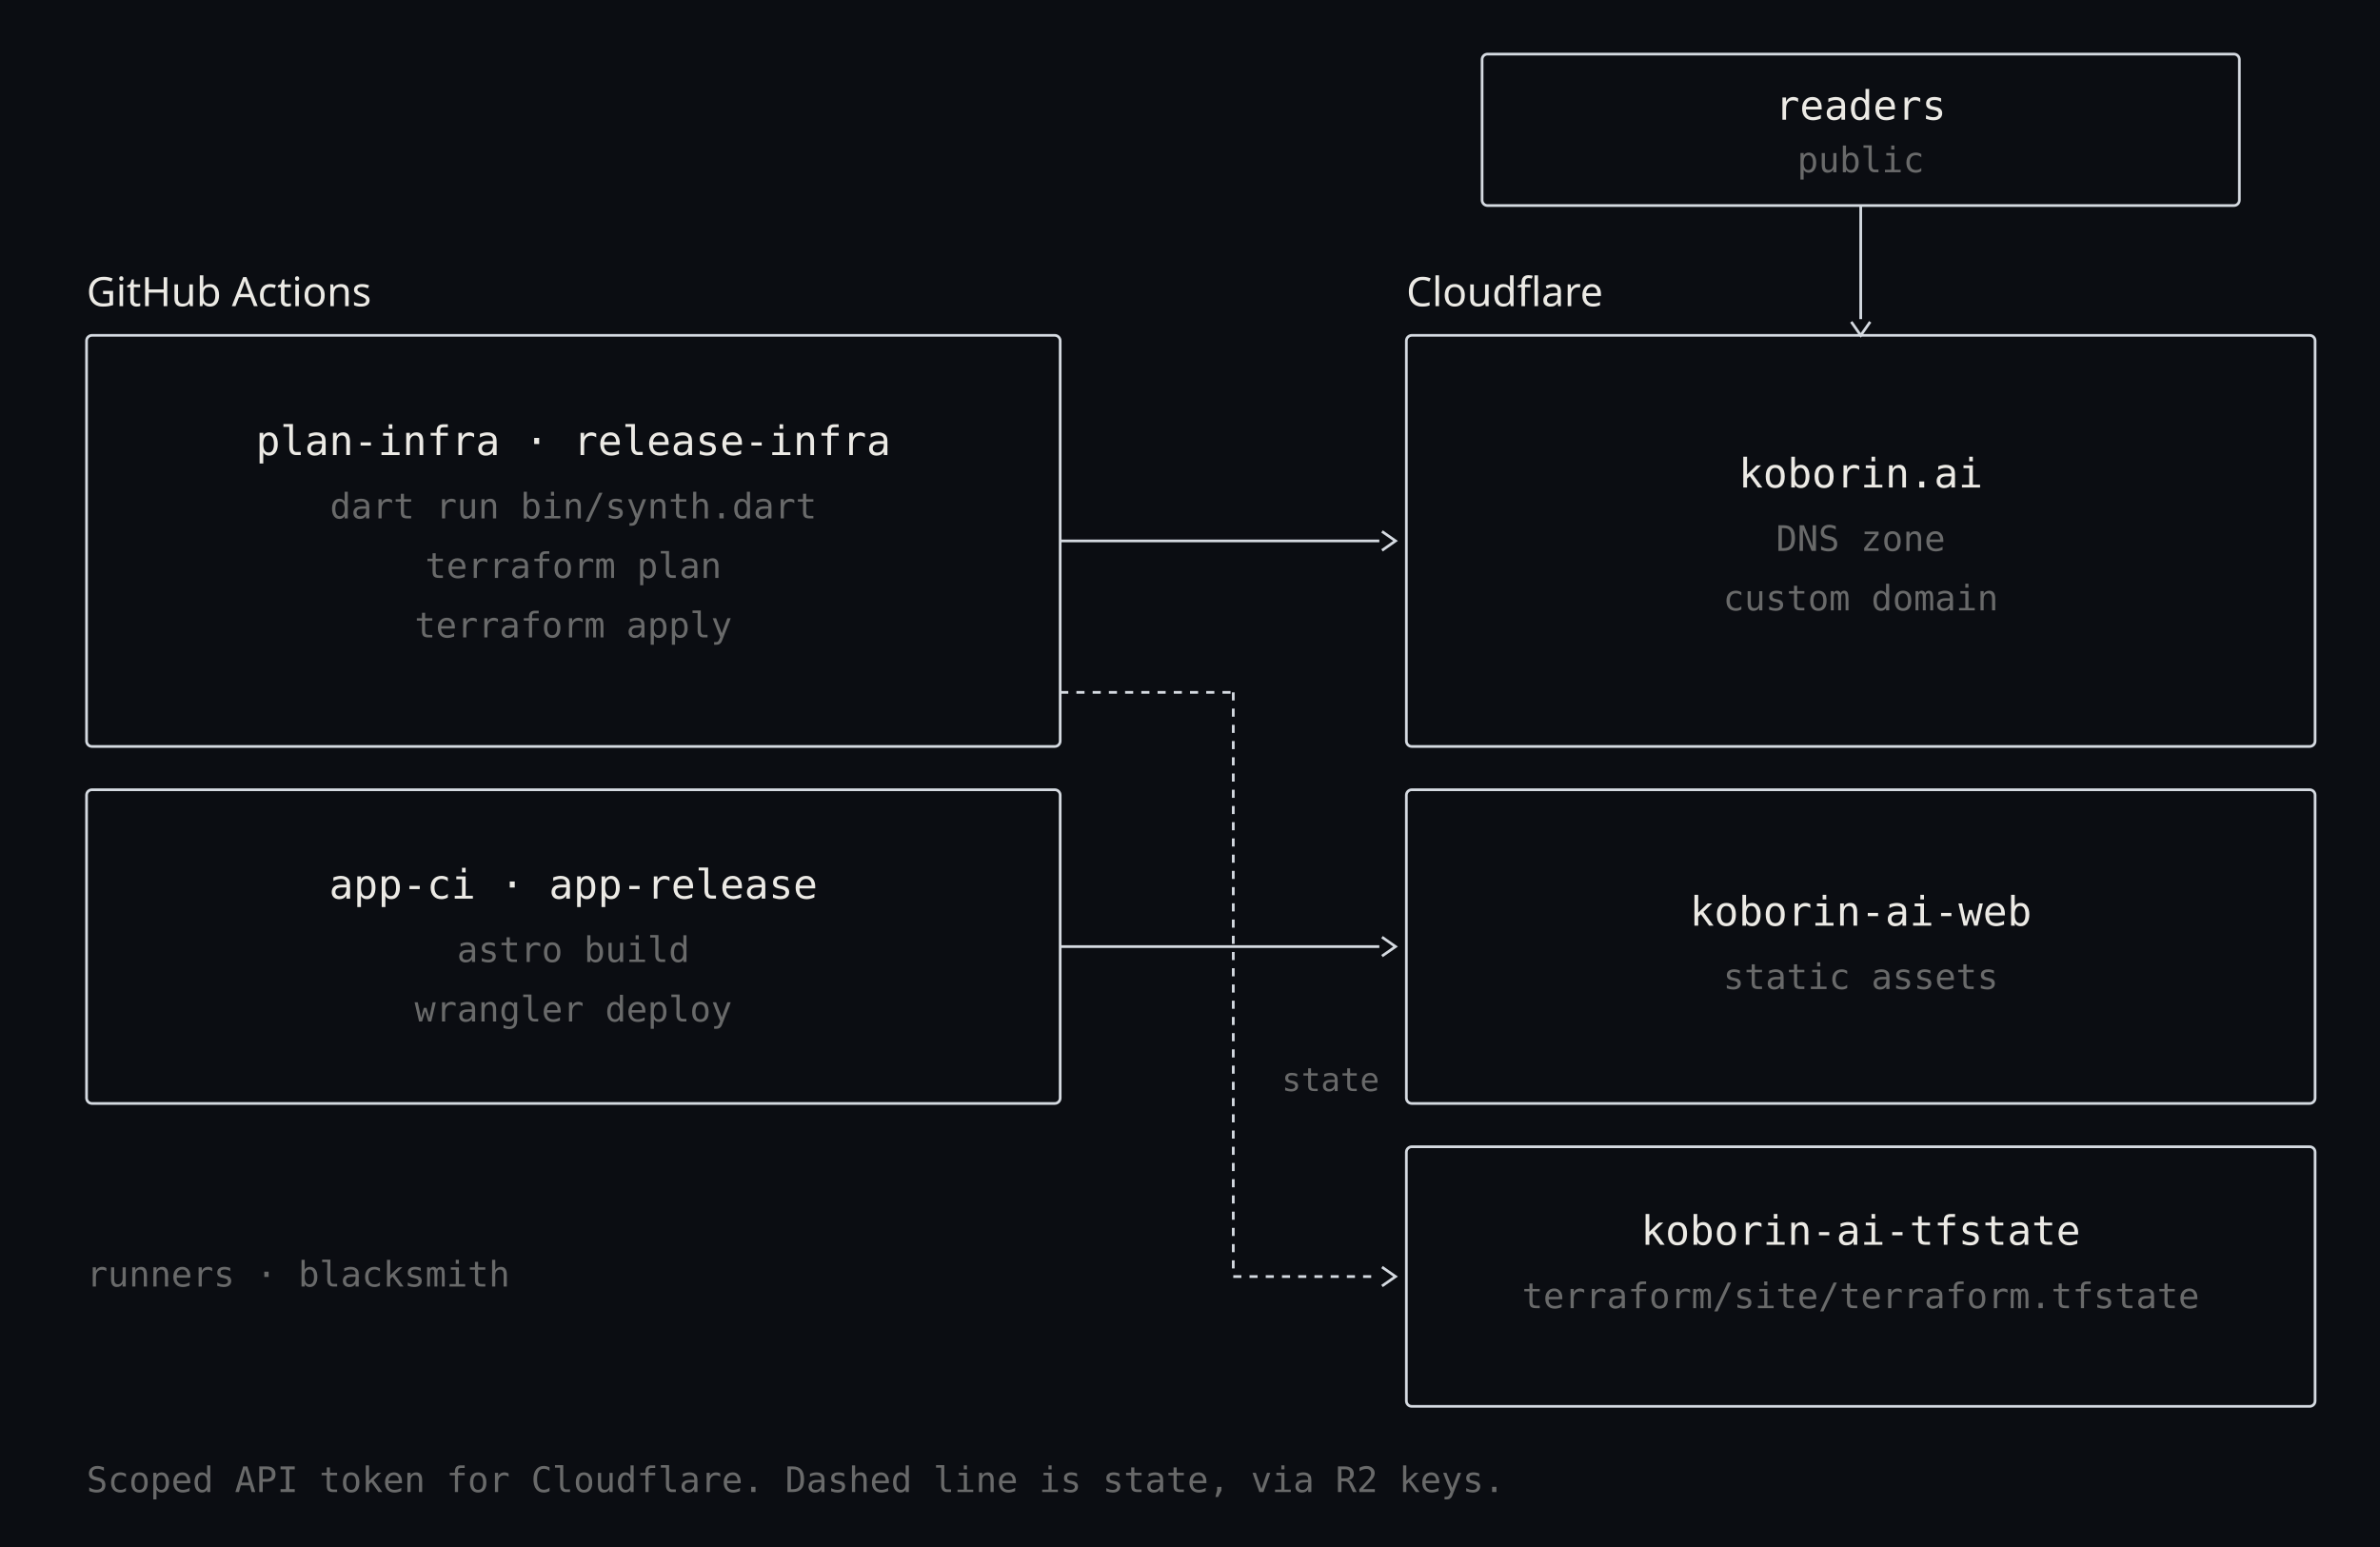
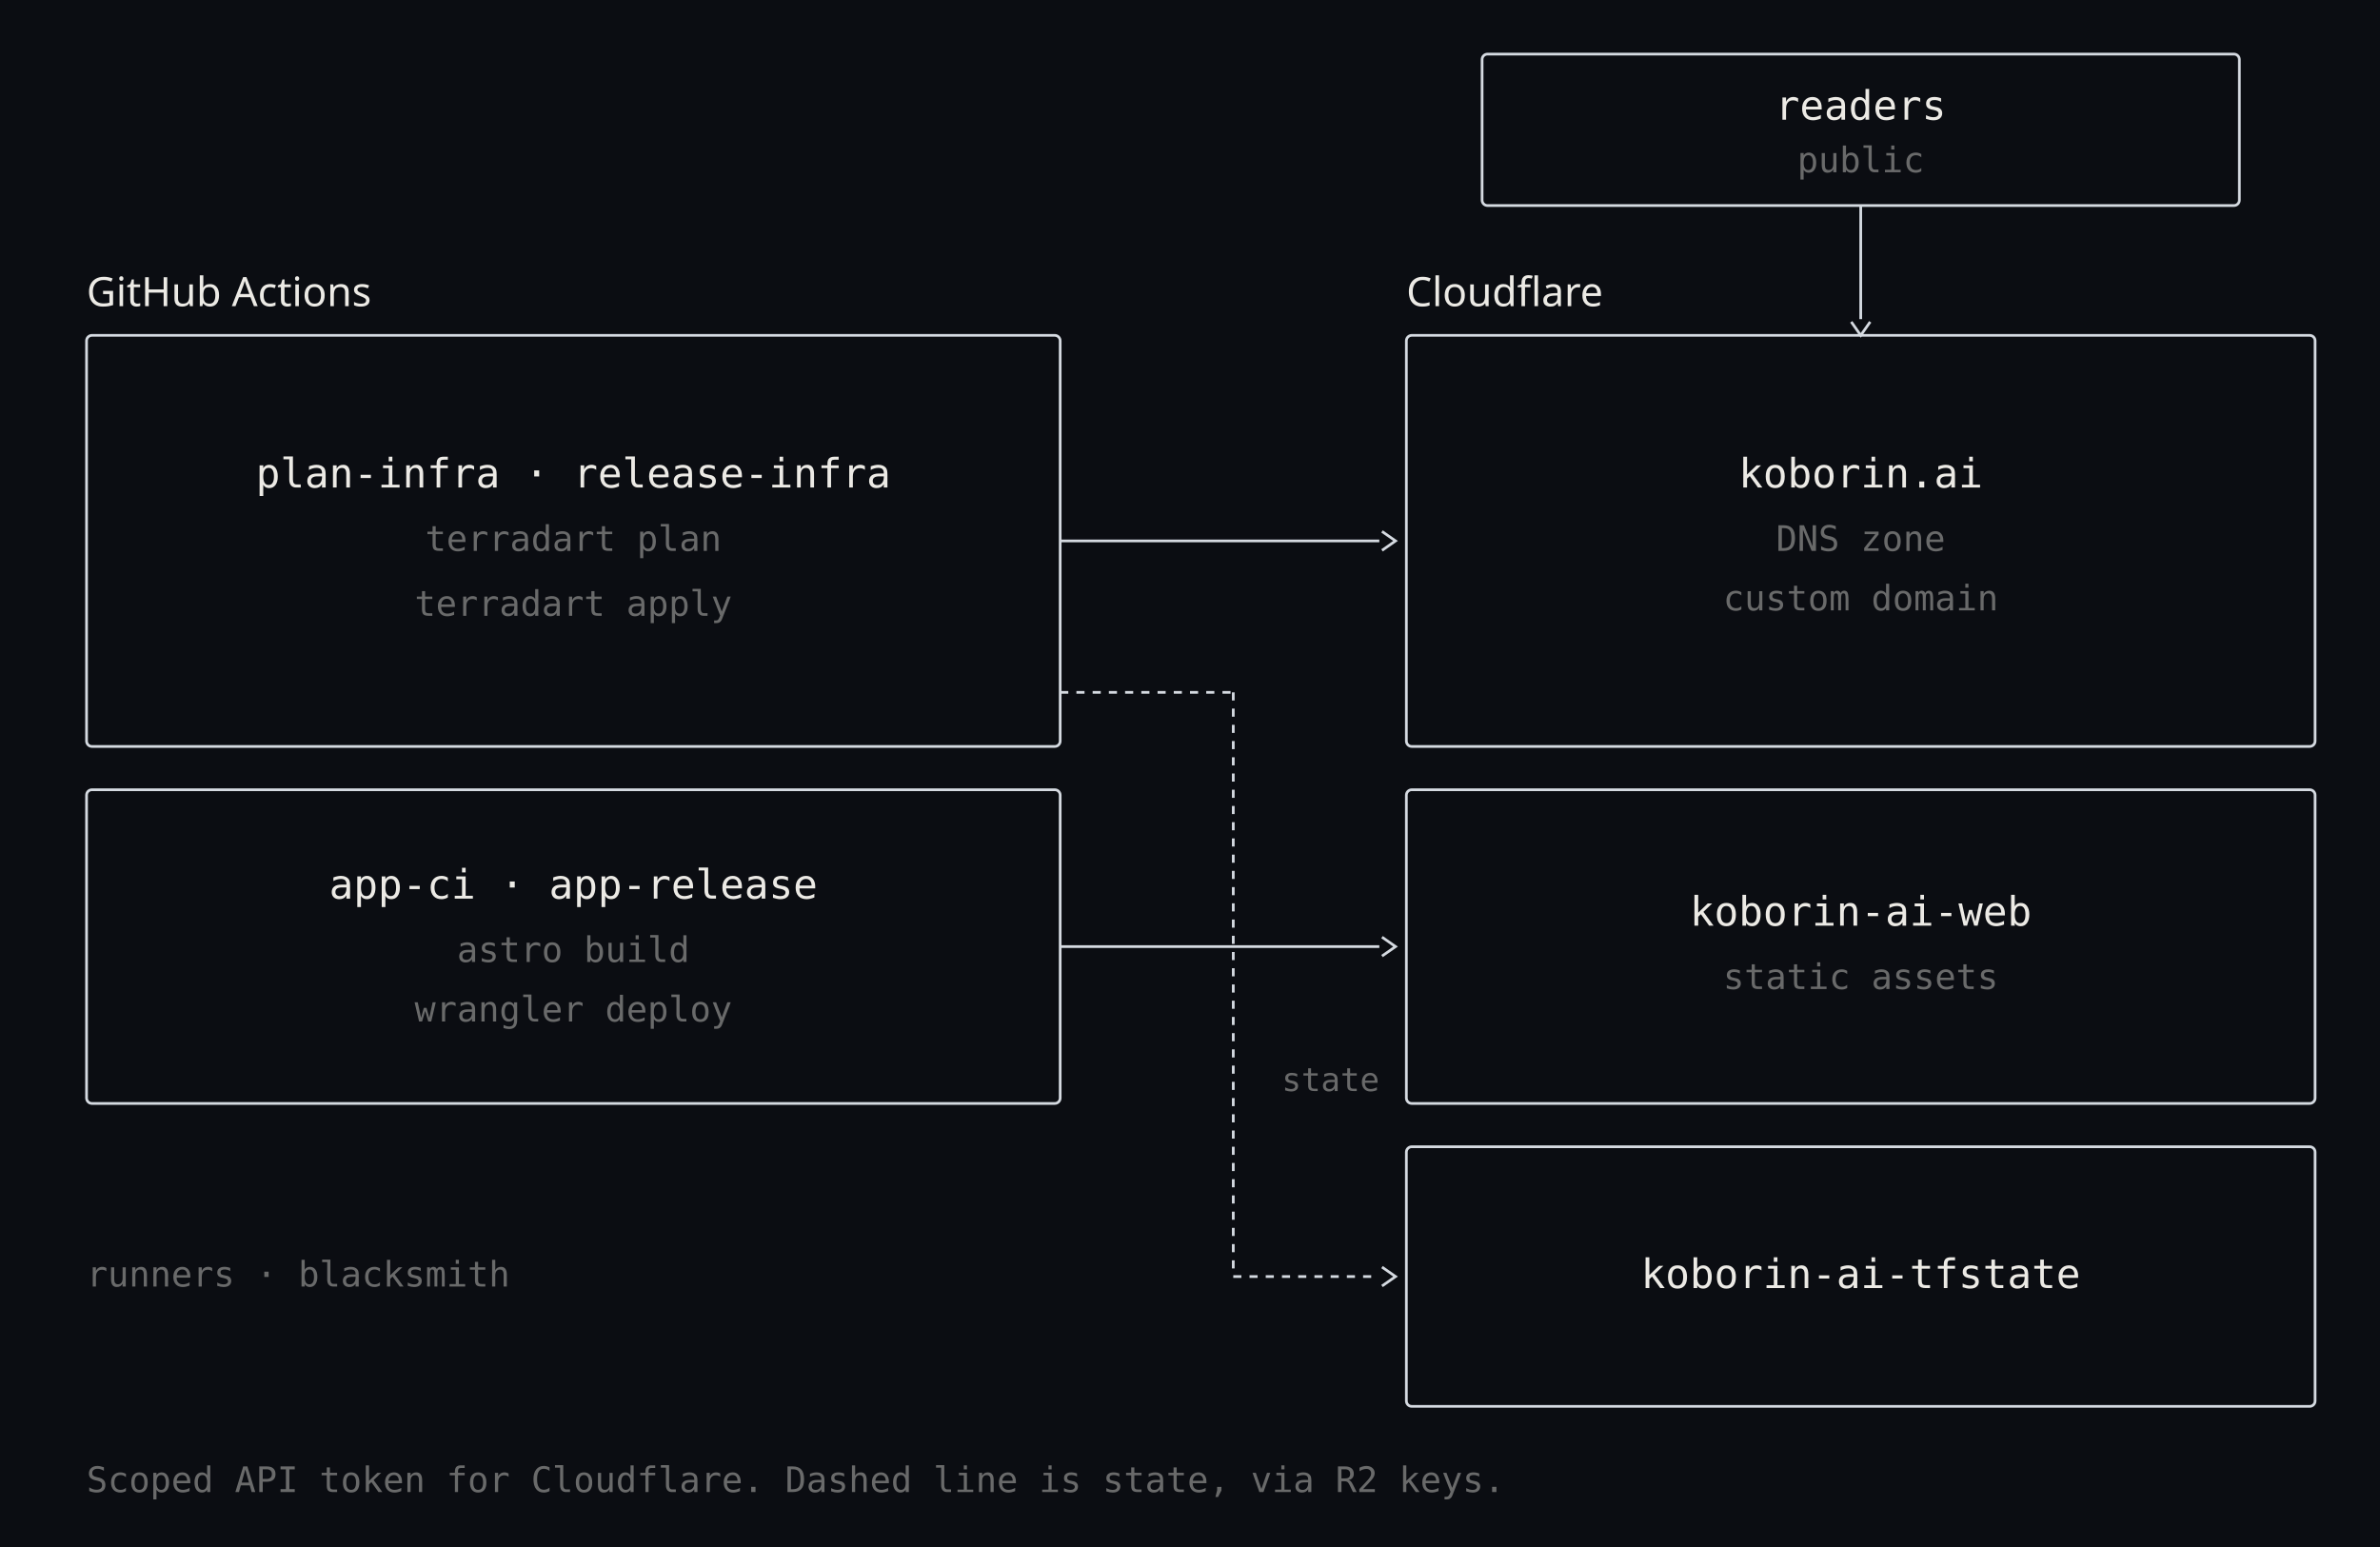
<svg xmlns="http://www.w3.org/2000/svg" width="880" height="572" viewBox="0 0 880 572" role="img">
  <rect width="880" height="572" fill="#0b0d12" />
  <rect x="548" y="20" width="280" height="56" rx="2" ry="2" fill="none" stroke="#d5dae1" stroke-width="1" vector-effect="non-scaling-stroke" />
  <text x="688" y="40" fill="#eceae5" font-family="'Geist Mono', ui-monospace, SFMono-Regular, Menlo, Consolas, monospace" font-size="15" text-anchor="middle" dominant-baseline="middle">readers</text>
  <text x="688" y="60" fill="#eceae56b" font-family="'Geist Mono', ui-monospace, SFMono-Regular, Menlo, Consolas, monospace" font-size="13" text-anchor="middle" dominant-baseline="middle">public</text>
  <line x1="688" y1="76" x2="688" y2="118" stroke="#d5dae1" stroke-width="1" vector-effect="non-scaling-stroke" />
  <path d="M684.5 119 L688 124 L691.5 119" fill="none" stroke="#d5dae1" stroke-width="1" vector-effect="non-scaling-stroke" />
  <text x="32" y="108" fill="#eceae5" font-family="'Geist', ui-sans-serif, system-ui, sans-serif" font-size="15" text-anchor="start" dominant-baseline="middle">GitHub Actions</text>
  <text x="520" y="108" fill="#eceae5" font-family="'Geist', ui-sans-serif, system-ui, sans-serif" font-size="15" text-anchor="start" dominant-baseline="middle">Cloudflare</text>
  <rect x="32" y="124" width="360" height="152" rx="2" ry="2" fill="none" stroke="#d5dae1" stroke-width="1" vector-effect="non-scaling-stroke" />
-   <text x="212" y="164" fill="#eceae5" font-family="'Geist Mono', ui-monospace, SFMono-Regular, Menlo, Consolas, monospace" font-size="15" text-anchor="middle" dominant-baseline="middle">plan-infra · release-infra</text>
-   <text x="212" y="188" fill="#eceae56b" font-family="'Geist Mono', ui-monospace, SFMono-Regular, Menlo, Consolas, monospace" font-size="13" text-anchor="middle" dominant-baseline="middle">dart run bin/synth.dart</text>
-   <text x="212" y="210" fill="#eceae56b" font-family="'Geist Mono', ui-monospace, SFMono-Regular, Menlo, Consolas, monospace" font-size="13" text-anchor="middle" dominant-baseline="middle">terraform plan</text>
-   <text x="212" y="232" fill="#eceae56b" font-family="'Geist Mono', ui-monospace, SFMono-Regular, Menlo, Consolas, monospace" font-size="13" text-anchor="middle" dominant-baseline="middle">terraform apply</text>
+   <text x="212" y="176" fill="#eceae5" font-family="'Geist Mono', ui-monospace, SFMono-Regular, Menlo, Consolas, monospace" font-size="15" text-anchor="middle" dominant-baseline="middle">plan-infra · release-infra</text>
+   <text x="212" y="200" fill="#eceae56b" font-family="'Geist Mono', ui-monospace, SFMono-Regular, Menlo, Consolas, monospace" font-size="13" text-anchor="middle" dominant-baseline="middle">terradart plan</text>
+   <text x="212" y="224" fill="#eceae56b" font-family="'Geist Mono', ui-monospace, SFMono-Regular, Menlo, Consolas, monospace" font-size="13" text-anchor="middle" dominant-baseline="middle">terradart apply</text>
  <rect x="520" y="124" width="336" height="152" rx="2" ry="2" fill="none" stroke="#d5dae1" stroke-width="1" vector-effect="non-scaling-stroke" />
  <text x="688" y="176" fill="#eceae5" font-family="'Geist Mono', ui-monospace, SFMono-Regular, Menlo, Consolas, monospace" font-size="15" text-anchor="middle" dominant-baseline="middle">koborin.ai</text>
  <text x="688" y="200" fill="#eceae56b" font-family="'Geist Mono', ui-monospace, SFMono-Regular, Menlo, Consolas, monospace" font-size="13" text-anchor="middle" dominant-baseline="middle">DNS zone</text>
  <text x="688" y="222" fill="#eceae56b" font-family="'Geist Mono', ui-monospace, SFMono-Regular, Menlo, Consolas, monospace" font-size="13" text-anchor="middle" dominant-baseline="middle">custom domain</text>
  <line x1="392" y1="200" x2="510" y2="200" stroke="#d5dae1" stroke-width="1" vector-effect="non-scaling-stroke" />
  <path d="M511 196.5 L516 200 L511 203.5" fill="none" stroke="#d5dae1" stroke-width="1" vector-effect="non-scaling-stroke" />
  <rect x="32" y="292" width="360" height="116" rx="2" ry="2" fill="none" stroke="#d5dae1" stroke-width="1" vector-effect="non-scaling-stroke" />
  <text x="212" y="328" fill="#eceae5" font-family="'Geist Mono', ui-monospace, SFMono-Regular, Menlo, Consolas, monospace" font-size="15" text-anchor="middle" dominant-baseline="middle">app-ci · app-release</text>
  <text x="212" y="352" fill="#eceae56b" font-family="'Geist Mono', ui-monospace, SFMono-Regular, Menlo, Consolas, monospace" font-size="13" text-anchor="middle" dominant-baseline="middle">astro build</text>
  <text x="212" y="374" fill="#eceae56b" font-family="'Geist Mono', ui-monospace, SFMono-Regular, Menlo, Consolas, monospace" font-size="13" text-anchor="middle" dominant-baseline="middle">wrangler deploy</text>
  <rect x="520" y="292" width="336" height="116" rx="2" ry="2" fill="none" stroke="#d5dae1" stroke-width="1" vector-effect="non-scaling-stroke" />
  <text x="688" y="338" fill="#eceae5" font-family="'Geist Mono', ui-monospace, SFMono-Regular, Menlo, Consolas, monospace" font-size="15" text-anchor="middle" dominant-baseline="middle">koborin-ai-web</text>
  <text x="688" y="362" fill="#eceae56b" font-family="'Geist Mono', ui-monospace, SFMono-Regular, Menlo, Consolas, monospace" font-size="13" text-anchor="middle" dominant-baseline="middle">static assets</text>
  <line x1="392" y1="350" x2="510" y2="350" stroke="#d5dae1" stroke-width="1" vector-effect="non-scaling-stroke" />
  <path d="M511 346.5 L516 350 L511 353.5" fill="none" stroke="#d5dae1" stroke-width="1" vector-effect="non-scaling-stroke" />
  <line x1="392" y1="256" x2="456" y2="256" stroke="#d5dae1" stroke-width="1" vector-effect="non-scaling-stroke" stroke-dasharray="3 3" />
  <line x1="456" y1="256" x2="456" y2="472" stroke="#d5dae1" stroke-width="1" vector-effect="non-scaling-stroke" stroke-dasharray="3 3" />
  <line x1="456" y1="472" x2="510" y2="472" stroke="#d5dae1" stroke-width="1" vector-effect="non-scaling-stroke" stroke-dasharray="3 3" />
  <path d="M511 468.5 L516 472 L511 475.5" fill="none" stroke="#d5dae1" stroke-width="1" vector-effect="non-scaling-stroke" />
-   <rect x="467.5" y="391" width="49.0" height="18" rx="2" ry="2" fill="#0b0d12" stroke="none" />
+   <rect x="467.5" y="391" width="49" height="18" rx="2" ry="2" fill="#0b0d12" stroke="none" />
  <text x="492" y="400" fill="#eceae56b" font-family="'Geist Mono', ui-monospace, SFMono-Regular, Menlo, Consolas, monospace" font-size="12" text-anchor="middle" dominant-baseline="middle">state</text>
  <rect x="520" y="424" width="336" height="96" rx="2" ry="2" fill="none" stroke="#d5dae1" stroke-width="1" vector-effect="non-scaling-stroke" />
-   <text x="688" y="456" fill="#eceae5" font-family="'Geist Mono', ui-monospace, SFMono-Regular, Menlo, Consolas, monospace" font-size="15" text-anchor="middle" dominant-baseline="middle">koborin-ai-tfstate</text>
-   <text x="688" y="480" fill="#eceae56b" font-family="'Geist Mono', ui-monospace, SFMono-Regular, Menlo, Consolas, monospace" font-size="13" text-anchor="middle" dominant-baseline="middle">terraform/site/terraform.tfstate</text>
+   <text x="688" y="472" fill="#eceae5" font-family="'Geist Mono', ui-monospace, SFMono-Regular, Menlo, Consolas, monospace" font-size="15" text-anchor="middle" dominant-baseline="middle">koborin-ai-tfstate</text>
  <text x="32" y="472" fill="#eceae56b" font-family="'Geist Mono', ui-monospace, SFMono-Regular, Menlo, Consolas, monospace" font-size="13" text-anchor="start" dominant-baseline="middle">runners · blacksmith</text>
  <text x="32" y="548" fill="#eceae56b" font-family="'Geist Mono', ui-monospace, SFMono-Regular, Menlo, Consolas, monospace" font-size="13" text-anchor="start" dominant-baseline="middle">Scoped API token for Cloudflare. Dashed line is state, via R2 keys.</text>
</svg>
